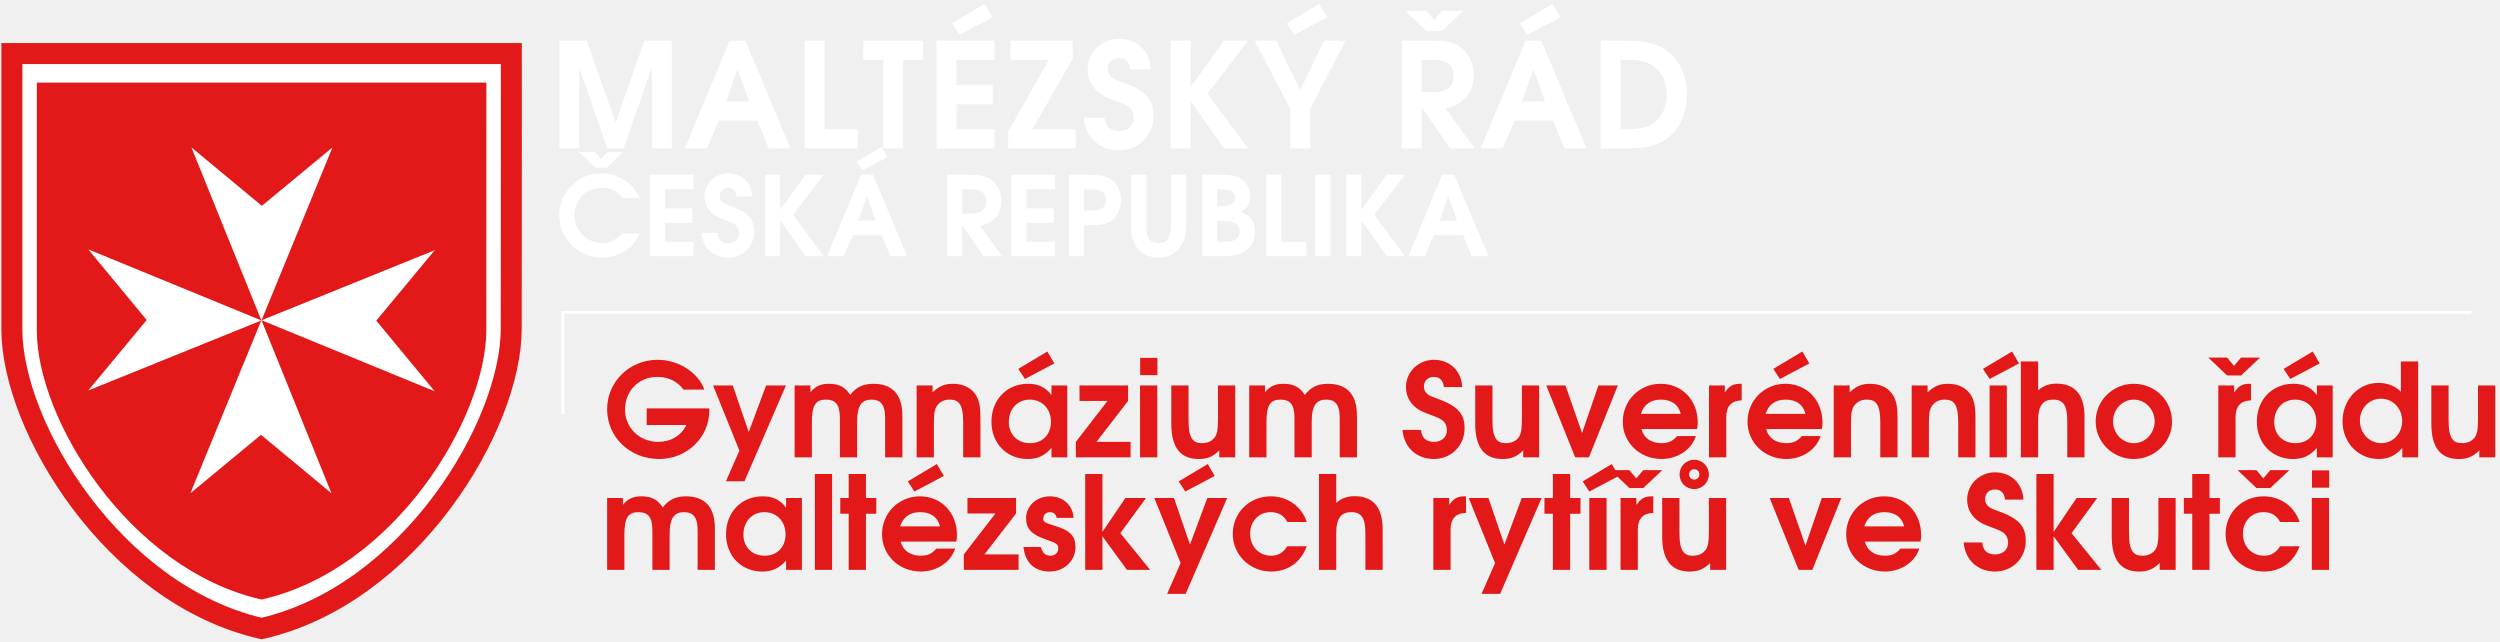
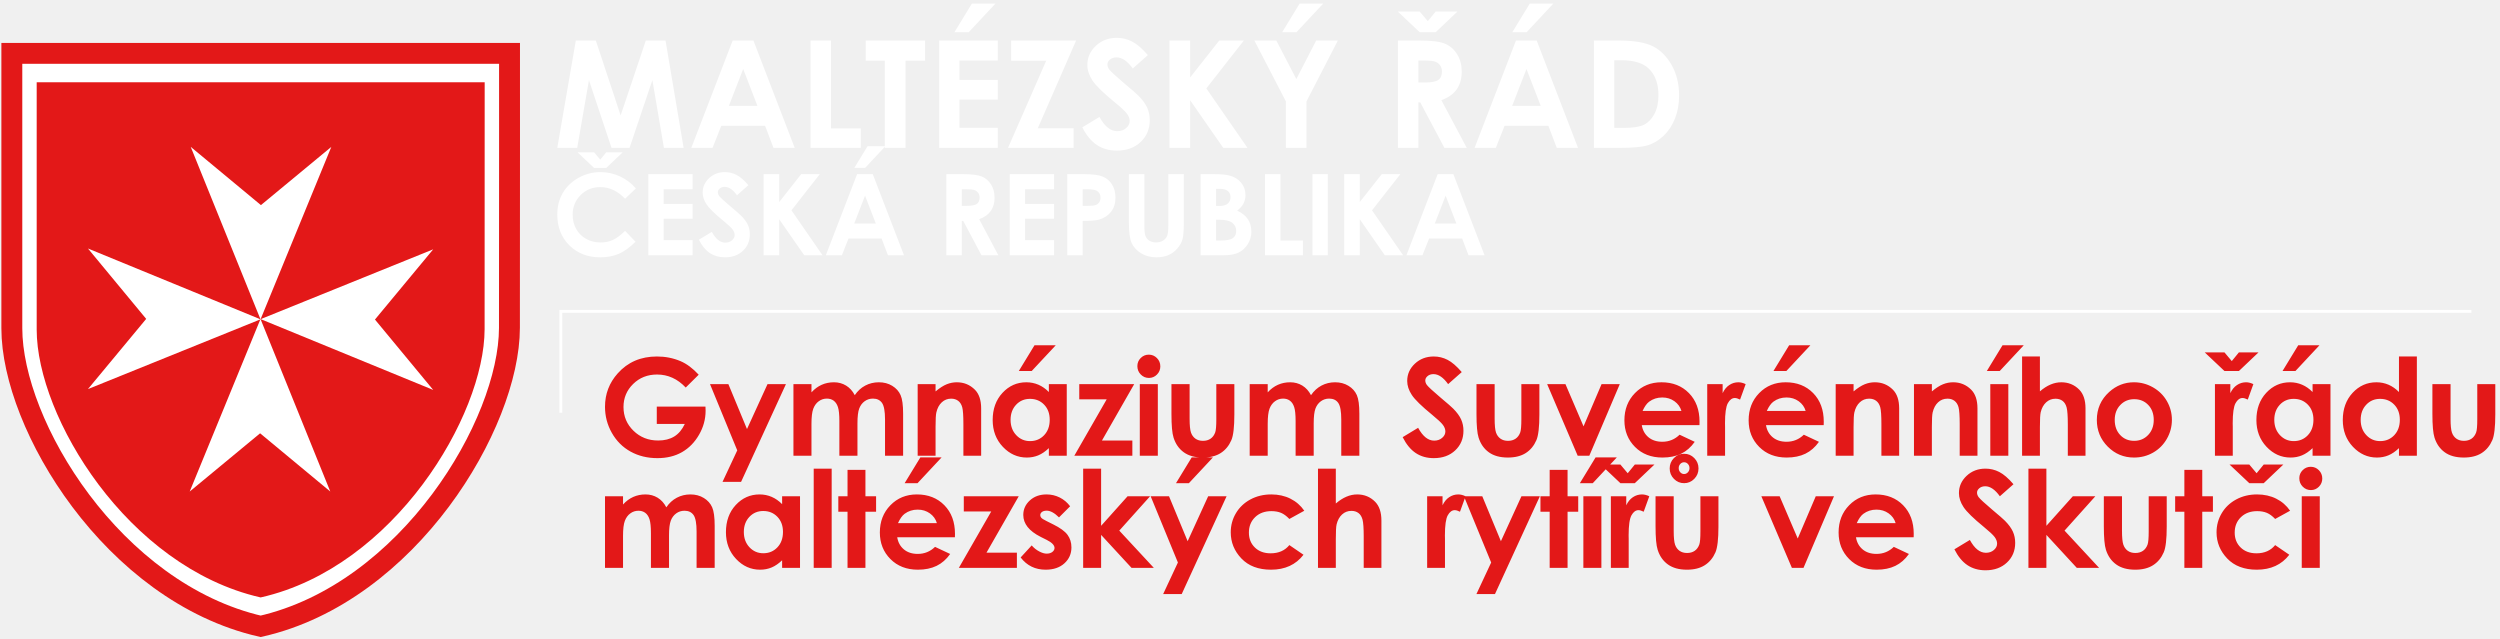
- <svg xmlns="http://www.w3.org/2000/svg" viewBox="-0.5 -8.91 528.32 135.51" width="528.32" height="135.51" role="img">
+ <svg xmlns="http://www.w3.org/2000/svg" viewBox="-0.5 -8.91 530.18 135.51" width="530.18" height="135.51" role="img">
  <g transform="translate(-113.9 -228.2)">
    <path fill-rule="nonzero" fill="#ffffff" d="M 168.676 352.117 C 200.066 344.965 221.41 309.176 221.438 288.828 C 221.473 264.148 221.457 230.609 221.457 230.609 L 115.91 230.609 C 115.91 230.609 115.902 263.938 115.91 288.914 C 115.914 309.434 137.352 344.914 168.676 352.117 " />
    <path fill="none" stroke-width="4.439" stroke-linejoin="miter" stroke="#e31818" d="M 0.001 -0.001 C 31.43 7.16 52.799 42.992 52.827 63.365 C 52.862 88.074 52.846 121.654 52.846 121.654 L -52.829 121.654 C -52.829 121.654 -52.837 88.285 -52.829 63.279 C -52.825 42.734 -31.361 7.21 0.001 -0.001 Z M 0.001 -0.001 " transform="matrix(0.998785, 0, 0, -0.998785, 168.6748, 352.1157)" />
    <path fill-rule="nonzero" fill="#e31818" d="M 168.676 345.535 C 196.668 339.16 215.699 307.246 215.727 289.102 C 215.754 267.094 215.742 237.188 215.742 237.188 L 121.625 237.188 C 121.625 237.188 121.621 266.91 121.625 289.184 C 121.633 307.477 140.746 339.113 168.676 345.535 " />
    <path fill="none" stroke-width="0.89" stroke-linejoin="miter" stroke="#e31818" d="M -0.001 0.002 C 28.025 6.384 47.08 38.337 47.107 56.504 C 47.134 78.538 47.123 108.481 47.123 108.481 L -47.109 108.481 C -47.109 108.481 -47.113 78.722 -47.109 56.422 C -47.101 38.106 -27.965 6.431 -0.001 0.002 Z M -0.001 0.002 " transform="matrix(0.998785, 0, 0, -0.998785, 168.6768, 345.5367)" />
    <path fill-rule="nonzero" fill="#ffffff" d="M 168.645 286.941 L 153.629 323.531 L 168.559 311.18 L 183.445 323.531 L 168.645 286.941 " />
    <path fill-rule="nonzero" fill="#ffffff" d="M 168.648 287.027 L 183.664 250.438 L 168.734 262.789 L 153.848 250.438 L 168.648 287.027 " />
    <path fill-rule="nonzero" fill="#ffffff" d="M 168.68 286.969 L 205.27 301.984 L 192.918 287.055 L 205.27 272.164 L 168.68 286.969 " />
    <path fill-rule="nonzero" fill="#ffffff" d="M 168.645 287.008 L 132.051 271.988 L 144.402 286.918 L 132.051 301.805 L 168.645 287.008 " />
  </g>
-   <path fill="#ffffff" d="M117.684 22.455H121.905V5.385L127.852 22.455H131.302L137.249 5.385V22.455H141.47V-0.315H135.678L129.608 16.94L123.476 -0.315H117.684ZM144.209 22.455H148.862L151.389 16.57H159.492L161.926 22.455H166.579L157.027 -0.315H153.7ZM152.929 12.534 155.363 5.632 157.798 12.534ZM169.565 22.455H180.749V18.419H173.786V-0.315H169.565ZM181.917 3.721H186.138V22.455H190.359V3.721H194.581V-0.315H181.917ZM197.412 22.455H209.645V18.419H201.633V13.119H209.306V9.083H201.633V3.721H209.645V-0.315H197.412ZM200.678 -3.951 202.25 -1.547 209.244 -5.245 207.58 -8.079ZM212.569 22.455H226.804V18.419H217.653L226.218 3.475V-0.315H213.031V3.721H221.196L212.569 18.881ZM228.526 15.954C228.896 20.267 232.008 22.856 236.013 22.856C240.111 22.856 243.285 19.682 243.285 15.553C243.285 12.472 242.022 10.469 237.4 8.744C235.243 7.943 235.181 7.912 234.873 7.727C234.041 7.203 233.61 6.495 233.61 5.663C233.61 4.307 234.565 3.352 235.952 3.352C237.369 3.352 238.232 4.214 238.355 5.755H242.73C242.515 1.75 239.649 -0.715 235.982 -0.715C232.316 -0.715 229.358 2.15 229.358 5.755C229.358 8.621 231.053 10.808 234.103 11.948C237.123 13.088 237.369 13.181 238.047 13.705C238.725 14.228 239.094 15.091 239.094 16.015C239.094 17.648 237.831 18.788 236.013 18.788C234.134 18.788 233.117 17.864 232.932 15.954ZM246.887 22.455H251.108V12.441L258.164 22.455H263.248L254.682 10.87L263.248 -0.315H258.164L251.108 9.514V-0.315H246.887ZM264.662 -0.315 272.149 14.043V22.455H276.371V14.043L283.858 -0.315H279.298L274.275 10.161L269.222 -0.315ZM271.41 -3.951 272.981 -1.547 279.976 -5.245 278.312 -8.079ZM295.745 22.455H299.966V13.735L305.944 22.455H311.151L304.989 14.043C309.087 13.027 310.935 10.531 310.935 6.988C310.935 4.677 310.103 2.705 308.532 1.38C307.053 0.117 305.42 -0.315 302.308 -0.315H295.745ZM296.454 -6.631 300.921 -2.379H304.218L308.748 -6.631H304.218L302.554 -4.659L300.921 -6.631ZM299.966 10.562V3.721H301.846C305.851 3.721 306.683 5.077 306.683 7.111C306.683 9.514 305.297 10.562 302.031 10.562ZM312.411 22.455H317.064L319.59 16.57H327.694L330.128 22.455H334.781L325.229 -0.315H321.901ZM320.7 -3.951 322.271 -1.547 329.265 -5.245 327.601 -8.079ZM321.131 12.534 323.565 5.632 325.999 12.534ZM337.766 22.455H343.066C346.517 22.455 348.581 22.116 350.43 21.192C353.942 19.466 356.007 15.707 356.007 11.116C356.007 6.803 354.22 3.228 351.046 1.318C349.259 0.24 346.548 -0.315 342.973 -0.315H337.766ZM341.987 18.419V3.721H342.819C345.5 3.721 346.948 3.968 348.273 4.646C350.43 5.755 351.755 8.189 351.755 11.116C351.755 13.859 350.491 16.293 348.458 17.402C347.195 18.111 345.438 18.419 342.912 18.419Z M117.684 36.565C117.684 41.524 121.711 45.529 126.74 45.529C130.256 45.529 133.329 43.573 134.68 40.43H130.931C129.534 41.897 128.324 42.456 126.671 42.456C123.504 42.456 120.897 39.801 120.897 36.588C120.897 33.352 123.318 30.791 126.601 30.791C128.603 30.791 129.953 31.443 131.117 32.956H134.68C133.166 29.627 130.07 27.718 126.531 27.718C121.665 27.718 117.684 31.699 117.684 36.565ZM121.898 23.248 125.274 26.461H127.765L131.187 23.248H127.765L126.508 24.738L125.274 23.248ZM136.812 45.226H146.055V42.176H140.002V38.172H145.799V35.122H140.002V31.071H146.055V28.021H136.812ZM147.746 40.314C148.025 43.573 150.376 45.529 153.403 45.529C156.5 45.529 158.898 43.131 158.898 40.011C158.898 37.683 157.943 36.169 154.451 34.866C152.821 34.26 152.774 34.237 152.542 34.097C151.913 33.701 151.587 33.166 151.587 32.537C151.587 31.513 152.309 30.791 153.357 30.791C154.428 30.791 155.079 31.443 155.173 32.607H158.479C158.316 29.581 156.15 27.718 153.38 27.718C150.609 27.718 148.374 29.883 148.374 32.607C148.374 34.772 149.655 36.425 151.96 37.287C154.241 38.148 154.428 38.218 154.94 38.614C155.452 39.01 155.731 39.662 155.731 40.36C155.731 41.594 154.777 42.456 153.403 42.456C151.983 42.456 151.215 41.757 151.075 40.314ZM161.193 45.226H164.383V37.659L169.715 45.226H173.556L167.084 36.472L173.556 28.021H169.715L164.383 35.448V28.021H161.193ZM174.292 45.226H177.807L179.717 40.779H185.84L187.679 45.226H191.195L183.977 28.021H181.463ZM180.555 25.273 181.742 27.089 187.027 24.295 185.77 22.154ZM180.881 37.729 182.72 32.514 184.559 37.729ZM199.628 45.226H202.817V38.637L207.334 45.226H211.269L206.612 38.87C209.709 38.102 211.106 36.216 211.106 33.538C211.106 31.792 210.477 30.302 209.29 29.301C208.172 28.347 206.938 28.021 204.587 28.021H199.628ZM202.817 36.239V31.071H204.237C207.264 31.071 207.893 32.095 207.893 33.632C207.893 35.448 206.845 36.239 204.377 36.239ZM213.215 45.226H222.458V42.176H216.405V38.172H222.202V35.122H216.405V31.071H222.458V28.021H213.215ZM225.406 45.226H228.595V38.684H229.62C232.064 38.684 233.182 38.498 234.136 37.916C235.533 37.054 236.395 35.308 236.395 33.329C236.395 31.35 235.557 29.72 234.067 28.812C233.089 28.23 231.948 28.021 229.666 28.021H225.406ZM228.595 35.634V31.071H229.666C232.111 31.071 233.182 31.56 233.182 33.376C233.182 34.866 232.39 35.634 229.526 35.634ZM238.527 38.917C238.527 43.294 240.949 45.529 244.325 45.529C247.724 45.529 250.145 43.317 250.145 38.917V28.021H246.956V38.917C246.956 41.617 245.931 42.456 244.348 42.456C242.718 42.456 241.717 41.594 241.717 38.917V28.021H238.527ZM253.512 45.226H258.098C262.522 45.226 264.687 43.247 264.687 40.104C264.687 38.055 263.942 36.751 261.754 35.843C263.127 35.122 263.663 34.214 263.663 32.607C263.663 31.001 262.941 29.65 261.707 28.859C260.683 28.207 259.612 28.021 257.051 28.021H253.512ZM256.701 42.176V37.776H258.215C260.427 37.776 261.474 38.498 261.474 40.034C261.474 41.524 260.52 42.176 258.285 42.176ZM256.701 34.656V31.14H258.005C259.658 31.14 260.473 31.699 260.473 32.887C260.473 34.121 259.658 34.656 257.726 34.656ZM267.099 45.226H275.551V42.176H270.289V28.021H267.099ZM277.427 45.226H280.617V28.021H277.427ZM284.03 45.226H287.22V37.659L292.551 45.226H296.393L289.92 36.472L296.393 28.021H292.551L287.22 35.448V28.021H284.03ZM297.129 45.226H300.644L302.553 40.779H308.677L310.516 45.226H314.031L306.814 28.021H304.3ZM303.717 37.729 305.557 32.514 307.396 37.729Z" />
-   <path fill="none" stroke="#ffffff" stroke-width="0.61" d="M118.44 78.62V57.12H521.76" />
-   <path fill="#e31818" d="M127.804 77.566C127.804 83.485 132.599 88.088 138.819 88.088C144.793 88.088 149.396 83.403 149.396 77.895V77.402H136.161V80.909H144.546C143.45 83.156 141.258 84.471 138.6 84.471C134.627 84.471 131.585 81.485 131.585 77.621C131.585 73.812 134.38 70.743 138.381 70.743C140.737 70.743 142.683 71.675 143.943 73.429H148.355C147.04 69.784 142.875 67.126 138.463 67.126C132.545 67.126 127.804 71.757 127.804 77.566ZM150.191 72.552 155.753 86.307 152.904 92.801H156.822L165.59 72.552H161.398L157.726 82.389L154.356 72.552ZM167.426 87.732H171.071V80.252C171.071 76.662 171.92 75.539 174.03 75.539C175.948 75.539 176.989 76.415 176.989 79.402V87.732H180.634V80.252C180.634 76.635 181.675 75.539 183.703 75.539C185.401 75.539 186.552 76.361 186.552 79.402V87.732H190.197V78.964C190.197 74.415 188.059 72.196 184.059 72.196C181.921 72.196 180.414 72.908 179.181 74.552C178.14 72.908 176.797 72.196 174.715 72.196C172.934 72.196 171.838 72.689 170.769 73.977V72.552H167.426ZM193.211 87.732H196.855V80.58C196.855 78.553 196.992 77.676 197.458 76.936C198.033 76.032 198.992 75.539 200.143 75.539C201.952 75.539 203.048 76.251 203.048 80.306V87.732H206.692V79.594C206.692 76.881 206.418 75.566 205.596 74.388C204.61 72.963 202.966 72.196 200.856 72.196C199.129 72.196 197.924 72.716 196.581 74.004V72.552H193.211ZM209.021 80.197C209.021 84.773 212.227 88.088 216.666 88.088C218.803 88.088 220.256 87.403 221.708 85.759V87.732H225.051V72.552H221.708V74.58C220.448 72.908 218.941 72.196 216.748 72.196C212.255 72.196 209.021 75.566 209.021 80.197ZM212.693 80.279C212.693 77.512 214.529 75.539 217.132 75.539C219.735 75.539 221.598 77.484 221.598 80.252C221.598 82.773 219.954 84.745 217.187 84.745C214.529 84.745 212.693 82.937 212.693 80.279ZM214.693 69.045 216.091 71.182 222.311 67.894 220.831 65.373ZM226.859 87.732H238.423V84.471H231.216L237.902 75.813V72.552H227.627V75.813H233.545L226.859 84.471ZM240.423 87.732H244.067V72.552H240.423ZM240.45 70.36H244.095V66.715H240.45ZM247.027 80.69C247.027 86.033 249.274 88.088 252.808 88.088C254.644 88.088 255.795 87.623 257.165 86.28V87.732H260.536V72.552H256.891V79.704C256.891 81.731 256.727 82.663 256.316 83.348C255.768 84.225 254.781 84.745 253.548 84.745C251.795 84.745 250.671 84.006 250.671 79.978V72.552H247.027ZM263.495 87.732H267.139V80.252C267.139 76.662 267.989 75.539 270.099 75.539C272.017 75.539 273.058 76.415 273.058 79.402V87.732H276.702V80.252C276.702 76.635 277.743 75.539 279.771 75.539C281.47 75.539 282.621 76.361 282.621 79.402V87.732H286.265V78.964C286.265 74.415 284.128 72.196 280.127 72.196C277.99 72.196 276.483 72.908 275.25 74.552C274.209 72.908 272.866 72.196 270.784 72.196C269.003 72.196 267.906 72.689 266.838 73.977V72.552H263.495ZM295.883 81.951C296.212 85.787 298.979 88.088 302.542 88.088C306.186 88.088 309.008 85.266 309.008 81.594C309.008 78.854 307.885 77.073 303.775 75.539C301.857 74.826 301.802 74.799 301.528 74.634C300.788 74.169 300.404 73.538 300.404 72.799C300.404 71.593 301.254 70.743 302.487 70.743C303.747 70.743 304.514 71.511 304.624 72.881H308.515C308.323 69.319 305.775 67.126 302.514 67.126C299.253 67.126 296.623 69.675 296.623 72.881C296.623 75.429 298.13 77.375 300.843 78.388C303.528 79.402 303.747 79.484 304.35 79.95C304.953 80.416 305.282 81.183 305.282 82.005C305.282 83.458 304.158 84.471 302.542 84.471C300.87 84.471 299.966 83.649 299.801 81.951ZM311.255 80.69C311.255 86.033 313.502 88.088 317.037 88.088C318.873 88.088 320.024 87.623 321.394 86.28V87.732H324.764V72.552H321.12V79.704C321.12 81.731 320.955 82.663 320.544 83.348C319.996 84.225 319.01 84.745 317.777 84.745C316.023 84.745 314.9 84.006 314.9 79.978V72.552H311.255ZM326.271 72.552 332.381 87.732H335.286L341.396 72.552H337.286L333.834 82.608L330.326 72.552ZM342.438 80.197C342.438 84.636 346.027 88.088 350.658 88.088C353.727 88.088 356.878 86.362 357.892 83.238H353.919C352.987 84.334 352.083 84.745 350.576 84.745C348.411 84.745 346.822 83.595 346.384 81.759H358.139C358.248 81.238 358.276 80.909 358.276 80.361C358.276 75.648 354.96 72.196 350.439 72.196C345.972 72.196 342.438 75.73 342.438 80.197ZM346.274 78.553C346.849 76.607 348.329 75.539 350.494 75.539C352.741 75.539 354.22 76.607 354.686 78.553ZM360.66 87.732H364.304V79.293C364.304 76.936 365.373 75.758 367.565 75.703V72.196H367.291C365.729 72.196 364.962 72.634 364.002 74.032V72.552H360.66ZM368.798 80.197C368.798 84.636 372.387 88.088 377.018 88.088C380.087 88.088 383.238 86.362 384.252 83.238H380.279C379.347 84.334 378.443 84.745 376.936 84.745C374.771 84.745 373.182 83.595 372.743 81.759H384.499C384.608 81.238 384.636 80.909 384.636 80.361C384.636 75.648 381.32 72.196 376.799 72.196C372.332 72.196 368.798 75.73 368.798 80.197ZM372.634 78.553C373.209 76.607 374.689 75.539 376.854 75.539C379.101 75.539 380.58 76.607 381.046 78.553ZM374.251 69.045 375.648 71.182 381.868 67.894 380.388 65.373ZM387.019 87.732H390.664V80.58C390.664 78.553 390.801 77.676 391.267 76.936C391.842 76.032 392.801 75.539 393.952 75.539C395.76 75.539 396.857 76.251 396.857 80.306V87.732H400.501V79.594C400.501 76.881 400.227 75.566 399.405 74.388C398.418 72.963 396.774 72.196 394.664 72.196C392.938 72.196 391.733 72.716 390.39 74.004V72.552H387.019ZM403.488 87.732H407.132V80.58C407.132 78.553 407.269 77.676 407.735 76.936C408.31 76.032 409.269 75.539 410.42 75.539C412.229 75.539 413.325 76.251 413.325 80.306V87.732H416.969V79.594C416.969 76.881 416.695 75.566 415.873 74.388C414.887 72.963 413.242 72.196 411.133 72.196C409.406 72.196 408.201 72.716 406.858 74.004V72.552H403.488ZM418.558 69.045 419.956 71.182 426.176 67.894 424.696 65.373ZM419.956 87.732H423.6V72.552H419.956ZM426.559 87.732H430.204V80.032C430.204 76.689 431.327 75.539 433.41 75.539C435.547 75.539 436.369 76.799 436.369 79.978V87.732H440.013V79.156C440.013 74.169 437.712 72.168 434.067 72.168C432.505 72.168 431.3 72.607 430.204 73.593V67.483H426.559ZM442.37 80.142C442.37 84.526 445.987 88.088 450.426 88.088C454.837 88.088 458.509 84.526 458.509 80.252C458.509 75.73 454.974 72.196 450.398 72.196C445.987 72.196 442.37 75.785 442.37 80.142ZM446.042 80.087C446.042 77.594 448.042 75.539 450.426 75.539C452.865 75.539 454.837 77.621 454.837 80.142C454.837 82.69 452.865 84.745 450.453 84.745C447.987 84.745 446.042 82.69 446.042 80.087ZM466.182 66.661 470.155 70.442H473.087L477.115 66.661H473.087L471.607 68.414L470.155 66.661ZM468.291 87.732H471.936V79.293C471.936 76.936 473.004 75.758 475.197 75.703V72.196H474.923C473.361 72.196 472.593 72.634 471.634 74.032V72.552H468.291ZM476.43 80.197C476.43 84.773 479.636 88.088 484.075 88.088C486.212 88.088 487.664 87.403 489.116 85.759V87.732H492.459V72.552H489.116V74.58C487.856 72.908 486.349 72.196 484.157 72.196C479.663 72.196 476.43 75.566 476.43 80.197ZM480.101 80.279C480.101 77.512 481.937 75.539 484.54 75.539C487.143 75.539 489.007 77.484 489.007 80.252C489.007 82.773 487.363 84.745 484.595 84.745C481.937 84.745 480.101 82.937 480.101 80.279ZM482.102 69.045 483.499 71.182 489.719 67.894 488.24 65.373ZM494.542 80.115C494.542 84.608 497.857 88.088 502.159 88.088C504.214 88.088 505.722 87.403 507.174 85.759V87.732H510.517V67.483H506.872V73.895C505.804 72.716 504.05 72.004 502.132 72.004C497.885 72.004 494.542 75.566 494.542 80.115ZM498.214 79.95C498.214 77.375 500.159 75.347 502.653 75.347C505.201 75.347 507.146 77.402 507.146 80.06C507.146 82.69 505.201 84.745 502.735 84.745C500.186 84.745 498.214 82.636 498.214 79.95ZM513.312 80.69C513.312 86.033 515.559 88.088 519.093 88.088C520.929 88.088 522.08 87.623 523.45 86.28V87.732H526.82V72.552H523.176V79.704C523.176 81.731 523.012 82.663 522.601 83.348C522.053 84.225 521.066 84.745 519.833 84.745C518.079 84.745 516.956 84.006 516.956 79.978V72.552H513.312Z M127.804 111.515H131.448V104.035C131.448 100.445 132.298 99.322 134.408 99.322C136.326 99.322 137.367 100.199 137.367 103.185V111.515H141.011V104.035C141.011 100.418 142.053 99.322 144.08 99.322C145.779 99.322 146.93 100.144 146.93 103.185V111.515H150.574V102.747C150.574 98.198 148.437 95.979 144.437 95.979C142.299 95.979 140.792 96.691 139.559 98.335C138.518 96.691 137.175 95.979 135.093 95.979C133.312 95.979 132.216 96.472 131.147 97.76V96.335H127.804ZM152.931 103.98C152.931 108.556 156.137 111.872 160.576 111.872C162.713 111.872 164.165 111.186 165.618 109.542V111.515H168.961V96.335H165.618V98.363C164.357 96.691 162.85 95.979 160.658 95.979C156.164 95.979 152.931 99.349 152.931 103.98ZM156.603 104.062C156.603 101.295 158.439 99.322 161.042 99.322C163.645 99.322 165.508 101.267 165.508 104.035C165.508 106.556 163.864 108.529 161.097 108.529C158.439 108.529 156.603 106.72 156.603 104.062ZM171.701 111.515H175.345V91.266H171.701ZM177.071 99.651H178.853V111.515H182.497V99.651H184.689V96.335H182.497V91.266H178.853V96.335H177.071ZM185.895 103.98C185.895 108.419 189.484 111.872 194.115 111.872C197.184 111.872 200.335 110.145 201.349 107.022H197.376C196.444 108.118 195.54 108.529 194.033 108.529C191.868 108.529 190.279 107.378 189.84 105.542H201.596C201.705 105.021 201.733 104.692 201.733 104.144C201.733 99.431 198.417 95.979 193.896 95.979C189.429 95.979 185.895 99.514 185.895 103.98ZM189.731 102.336C190.306 100.39 191.786 99.322 193.951 99.322C196.198 99.322 197.677 100.39 198.143 102.336ZM191.347 92.828 192.745 94.965 198.965 91.677 197.485 89.156ZM203.185 111.515H214.748V108.255H207.542L214.227 99.596V96.335H203.952V99.596H209.871L203.185 108.255ZM215.789 106.693C216.173 110.227 218.338 111.872 221.352 111.872C224.393 111.872 226.777 109.597 226.777 106.693C226.777 104.446 225.736 103.24 222.557 102.254C220.064 101.459 219.982 101.404 219.982 100.61C219.982 99.87 220.585 99.322 221.379 99.322C222.146 99.322 222.64 99.733 222.804 100.527H226.366C226.229 97.678 223.955 95.979 221.379 95.979C218.557 95.979 216.337 98.007 216.337 100.61C216.337 102.829 217.543 104.09 220.557 105.103C222.996 105.925 223.133 106.172 223.133 107.049C223.133 107.898 222.42 108.529 221.489 108.529C220.42 108.529 219.817 107.981 219.461 106.693ZM228.832 111.515H232.477V104.418L237.656 111.515H242.56L236.258 103.761L241.684 96.335H237.327L232.477 103.487V91.266H228.832ZM243.437 96.335 249 110.09 246.15 116.585H250.068L258.837 96.335H254.644L250.973 106.172L247.602 96.335ZM248.589 92.828 249.986 94.965 256.206 91.677 254.726 89.156ZM260.015 103.925C260.015 108.337 263.632 111.872 268.126 111.872C271.66 111.872 274.401 109.926 275.661 106.528H271.551C270.647 107.926 269.605 108.529 268.098 108.529C265.577 108.529 263.687 106.556 263.687 103.898C263.687 101.24 265.495 99.322 268.016 99.322C269.66 99.322 270.811 100.007 271.551 101.404H275.661C274.483 97.924 271.469 95.979 268.016 95.979C263.522 95.979 260.015 99.459 260.015 103.925ZM278.237 111.515H281.881V103.816C281.881 100.473 283.005 99.322 285.087 99.322C287.224 99.322 288.046 100.582 288.046 103.761V111.515H291.691V102.939C291.691 97.952 289.389 95.951 285.745 95.951C284.183 95.951 282.977 96.39 281.881 97.376V91.266H278.237ZM302.405 111.515H306.049V103.076C306.049 100.719 307.118 99.541 309.31 99.486V95.979H309.036C307.474 95.979 306.707 96.417 305.748 97.815V96.335H302.405ZM309.885 96.335 315.448 110.09 312.598 116.585H316.516L325.285 96.335H321.092L317.42 106.172L314.05 96.335ZM325.887 99.651H327.668V111.515H331.313V99.651H333.505V96.335H331.313V91.266H327.668V96.335H325.887ZM333.971 92.828 335.368 94.965 341.588 91.677 340.109 89.156ZM335.368 111.515H339.013V96.335H335.368ZM339.862 90.444 343.835 94.225H346.767L350.795 90.444H346.767L345.287 92.197L343.835 90.444ZM341.972 111.515H345.616V103.076C345.616 100.719 346.685 99.541 348.877 99.486V95.979H348.603C347.041 95.979 346.274 96.417 345.315 97.815V96.335H341.972ZM350.768 104.473C350.768 109.816 353.015 111.872 356.549 111.872C358.385 111.872 359.536 111.406 360.906 110.063V111.515H364.276V96.335H360.632V103.487C360.632 105.514 360.468 106.446 360.057 107.131C359.509 108.008 358.522 108.529 357.289 108.529C355.536 108.529 354.412 107.789 354.412 103.761V96.335H350.768ZM354.439 91.348C354.439 93.074 355.81 94.444 357.536 94.444C359.235 94.444 360.632 93.074 360.632 91.348C360.632 89.649 359.262 88.252 357.563 88.252C355.81 88.252 354.439 89.622 354.439 91.348ZM356.44 91.348C356.44 90.745 356.933 90.252 357.536 90.252C358.139 90.252 358.632 90.745 358.632 91.348C358.632 91.951 358.139 92.444 357.536 92.444C356.933 92.444 356.44 91.951 356.44 91.348ZM373.483 96.335 379.594 111.515H382.498L388.609 96.335H384.499L381.046 106.391L377.539 96.335ZM389.65 103.98C389.65 108.419 393.24 111.872 397.87 111.872C400.939 111.872 404.09 110.145 405.104 107.022H401.131C400.199 108.118 399.295 108.529 397.788 108.529C395.623 108.529 394.034 107.378 393.596 105.542H405.351C405.461 105.021 405.488 104.692 405.488 104.144C405.488 99.431 402.172 95.979 397.651 95.979C393.185 95.979 389.65 99.514 389.65 103.98ZM393.486 102.336C394.062 100.39 395.541 99.322 397.706 99.322C399.953 99.322 401.433 100.39 401.898 102.336ZM414.476 105.734C414.804 109.57 417.572 111.872 421.134 111.872C424.778 111.872 427.601 109.049 427.601 105.377C427.601 102.637 426.477 100.856 422.367 99.322C420.449 98.609 420.394 98.582 420.12 98.418C419.38 97.952 418.997 97.321 418.997 96.582C418.997 95.376 419.846 94.527 421.079 94.527C422.34 94.527 423.107 95.294 423.216 96.664H427.107C426.916 93.102 424.367 90.91 421.107 90.91C417.846 90.91 415.215 93.458 415.215 96.664C415.215 99.212 416.722 101.158 419.435 102.171C422.12 103.185 422.34 103.268 422.942 103.733C423.545 104.199 423.874 104.966 423.874 105.788C423.874 107.241 422.751 108.255 421.134 108.255C419.463 108.255 418.558 107.433 418.394 105.734ZM429.848 111.515H433.492V104.418L438.671 111.515H443.576L437.273 103.761L442.699 96.335H438.342L433.492 103.487V91.266H429.848ZM445.768 104.473C445.768 109.816 448.015 111.872 451.549 111.872C453.385 111.872 454.536 111.406 455.906 110.063V111.515H459.276V96.335H455.632V103.487C455.632 105.514 455.468 106.446 455.057 107.131C454.509 108.008 453.522 108.529 452.289 108.529C450.535 108.529 449.412 107.789 449.412 103.761V96.335H445.768ZM461.003 99.651H462.784V111.515H466.428V99.651H468.62V96.335H466.428V91.266H462.784V96.335H461.003ZM469.826 103.925C469.826 108.337 473.443 111.872 477.937 111.872C481.471 111.872 484.212 109.926 485.472 106.528H481.362C480.458 107.926 479.416 108.529 477.909 108.529C475.388 108.529 473.498 106.556 473.498 103.898C473.498 101.24 475.306 99.322 477.827 99.322C479.471 99.322 480.622 100.007 481.362 101.404H485.472C484.294 97.924 481.28 95.979 477.827 95.979C473.333 95.979 469.826 99.459 469.826 103.925ZM472.374 90.444 476.347 94.225H479.279L483.307 90.444H479.279L477.8 92.197L476.347 90.444ZM488.048 111.515H491.692V96.335H488.048ZM488.075 94.143H491.719V90.499H488.075Z" />
+   <path fill="#ffffff" d="M121.615 -0.316H125.857L131.12 15.567L136.46 -0.316H140.64L144.479 22.455H140.299L137.854 8.074L133.009 22.455H129.185L124.402 8.074L121.91 22.455H117.684ZM154.881 -0.316H159.278L168.039 22.455H163.534L161.754 17.765H152.466L150.609 22.455H146.104ZM157.11 5.722 154.076 13.539H160.129ZM171.398 -0.316H175.732V18.322H182.048V22.455H171.398ZM183.101 -0.316H195.686V3.957H191.537V22.455H187.141V3.957H183.101ZM198.673 -0.316H211.104V3.926H202.977V8.043H211.104V12.208H202.977V18.198H211.104V22.455H198.673ZM205.608 -8.148H210.608L204.943 -2.08H201.909ZM213.936 -0.316H227.713L219.586 18.291H227.187V22.455H213.271L221.367 3.972H213.936ZM242.93 2.78 239.726 5.613Q238.038 3.26 236.289 3.26Q235.438 3.26 234.896 3.717Q234.354 4.174 234.354 4.746Q234.354 5.319 234.741 5.83Q235.267 6.511 237.914 8.756Q240.391 10.83 240.917 11.372Q242.233 12.703 242.783 13.918Q243.332 15.133 243.332 16.573Q243.332 19.375 241.397 21.201Q239.462 23.028 236.351 23.028Q233.921 23.028 232.117 21.836Q230.314 20.644 229.029 18.09L232.667 15.892Q234.308 18.91 236.444 18.91Q237.558 18.91 238.317 18.26Q239.075 17.61 239.075 16.759Q239.075 15.985 238.503 15.211Q237.93 14.437 235.979 12.842Q232.264 9.808 231.181 8.16Q230.097 6.511 230.097 4.87Q230.097 2.502 231.901 0.807Q233.704 -0.888 236.351 -0.888Q238.054 -0.888 239.594 -0.099Q241.134 0.691 242.93 2.78ZM247.512 -0.316H251.893V7.517L258.069 -0.316H263.286L255.329 9.839L264.06 22.455H258.92L251.893 12.347V22.455H247.512ZM265.515 -0.316H270.174L274.415 7.858L278.626 -0.316H283.223L276.567 12.594V22.455H272.202V12.594ZM275.112 -8.148H280.112L274.446 -2.08H271.412ZM295.963 -0.316H300.561Q304.338 -0.316 305.94 0.358Q307.542 1.031 308.517 2.595Q309.492 4.158 309.492 6.294Q309.492 8.539 308.417 10.048Q307.341 11.557 305.174 12.331L310.561 22.455H305.824L300.7 12.811H300.298V22.455H295.963ZM300.298 8.585H301.66Q303.734 8.585 304.516 8.043Q305.297 7.502 305.297 6.248Q305.297 5.505 304.91 4.955Q304.523 4.406 303.873 4.166Q303.223 3.926 301.489 3.926H300.298ZM295.932 -6.461H300.576L302.294 -4.418L303.966 -6.461H308.579L303.966 -2.08H300.576ZM320.994 -0.316H325.39L334.152 22.455H329.647L327.867 17.765H318.579L316.721 22.455H312.217ZM323.223 5.722 320.189 13.539H326.242ZM323.92 -8.148H328.919L323.254 -2.08H320.22ZM337.526 -0.316H342.665Q347.634 -0.316 350.049 0.915Q352.464 2.146 354.028 4.917Q355.591 7.687 355.591 11.387Q355.591 14.019 354.716 16.224Q353.842 18.43 352.302 19.885Q350.761 21.341 348.966 21.898Q347.17 22.455 342.743 22.455H337.526ZM341.845 3.864V18.214H343.857Q346.829 18.214 348.168 17.533Q349.507 16.851 350.359 15.242Q351.21 13.632 351.21 11.279Q351.21 7.656 349.182 5.66Q347.356 3.864 343.316 3.864Z M134.352 31.05 132.059 33.237Q129.72 30.769 126.795 30.769Q124.327 30.769 122.637 32.453Q120.947 34.138 120.947 36.606Q120.947 38.325 121.696 39.658Q122.444 40.992 123.813 41.752Q125.181 42.512 126.854 42.512Q128.281 42.512 129.462 41.98Q130.644 41.448 132.059 40.044L134.281 42.36Q132.375 44.22 130.679 44.94Q128.983 45.659 126.807 45.659Q122.795 45.659 120.239 43.115Q117.684 40.571 117.684 36.594Q117.684 34.021 118.847 32.02Q120.011 30.02 122.181 28.804Q124.351 27.587 126.854 27.587Q128.983 27.587 130.954 28.488Q132.925 29.389 134.352 31.05ZM121.988 23.4H125.497L126.795 24.944L128.059 23.4H131.544L128.059 26.71H125.497ZM136.99 28.02H146.382V31.225H140.241V34.336H146.382V37.483H140.241V42.01H146.382V45.226H136.99ZM158.214 30.359 155.792 32.5Q154.518 30.722 153.196 30.722Q152.552 30.722 152.143 31.067Q151.734 31.412 151.734 31.845Q151.734 32.278 152.026 32.664Q152.424 33.178 154.424 34.874Q156.295 36.442 156.693 36.851Q157.687 37.857 158.103 38.775Q158.518 39.694 158.518 40.781Q158.518 42.898 157.056 44.279Q155.594 45.659 153.243 45.659Q151.406 45.659 150.043 44.758Q148.681 43.858 147.71 41.928L150.459 40.267Q151.699 42.548 153.313 42.548Q154.155 42.548 154.728 42.056Q155.301 41.565 155.301 40.922Q155.301 40.337 154.868 39.752Q154.436 39.167 152.962 37.962Q150.155 35.67 149.336 34.424Q148.517 33.178 148.517 31.939Q148.517 30.149 149.88 28.868Q151.242 27.587 153.243 27.587Q154.529 27.587 155.693 28.184Q156.857 28.78 158.214 30.359ZM161.436 28.02H164.747V33.939L169.414 28.02H173.356L167.343 35.693L173.94 45.226H170.057L164.747 37.588V45.226H161.436ZM181.269 28.02H184.591L191.211 45.226H187.807L186.462 41.682H179.444L178.04 45.226H174.637ZM182.953 32.582 180.66 38.489H185.234ZM183.479 22.101H187.258L182.976 26.687H180.684ZM200.195 28.02H203.669Q206.523 28.02 207.733 28.529Q208.944 29.038 209.681 30.219Q210.418 31.4 210.418 33.015Q210.418 34.711 209.605 35.851Q208.792 36.992 207.154 37.576L211.225 45.226H207.646L203.774 37.939H203.47V45.226H200.195ZM203.47 34.746H204.499Q206.067 34.746 206.657 34.336Q207.248 33.927 207.248 32.98Q207.248 32.418 206.955 32.003Q206.663 31.588 206.172 31.406Q205.681 31.225 204.37 31.225H203.47ZM213.64 28.02H223.033V31.225H216.892V34.336H223.033V37.483H216.892V42.01H223.033V45.226H213.64ZM225.835 28.02H229.309Q232.128 28.02 233.373 28.541Q234.619 29.061 235.338 30.225Q236.058 31.389 236.058 33.015Q236.058 34.816 235.116 36.009Q234.175 37.202 232.56 37.67Q231.613 37.939 229.11 37.939V45.226H225.835ZM229.11 34.746H230.151Q231.379 34.746 231.859 34.57Q232.338 34.395 232.613 33.991Q232.888 33.588 232.888 33.015Q232.888 32.02 232.116 31.564Q231.554 31.225 230.034 31.225H229.11ZM238.906 28.02H242.193V39.155Q242.193 40.594 242.444 41.191Q242.696 41.787 243.275 42.144Q243.854 42.501 244.673 42.501Q245.538 42.501 246.164 42.103Q246.79 41.705 247.03 41.091Q247.269 40.477 247.269 38.746V28.02H250.556V38.278Q250.556 40.875 250.264 41.881Q249.971 42.887 249.147 43.823Q248.322 44.758 247.246 45.209Q246.17 45.659 244.743 45.659Q242.871 45.659 241.485 44.799Q240.099 43.939 239.503 42.647Q238.906 41.354 238.906 38.278ZM254.118 45.226V28.02H256.82Q259.171 28.02 260.259 28.324Q261.803 28.734 262.715 29.845Q263.628 30.956 263.628 32.465Q263.628 33.447 263.213 34.249Q262.797 35.05 261.862 35.752Q263.429 36.489 264.154 37.594Q264.879 38.699 264.879 40.208Q264.879 41.659 264.131 42.852Q263.382 44.045 262.201 44.635Q261.019 45.226 258.937 45.226ZM257.393 31.143V34.769H258.107Q259.3 34.769 259.879 34.266Q260.458 33.763 260.458 32.898Q260.458 32.091 259.908 31.617Q259.358 31.143 258.235 31.143ZM257.393 37.693V42.103H258.212Q260.247 42.103 260.955 41.588Q261.663 41.074 261.663 40.091Q261.663 38.98 260.832 38.337Q260.002 37.693 258.072 37.693ZM267.775 28.02H271.05V42.103H275.822V45.226H267.775ZM277.84 28.02H281.092V45.226H277.84ZM284.56 28.02H287.87V33.939L292.537 28.02H296.479L290.467 35.693L297.064 45.226H293.181L287.87 37.588V45.226H284.56ZM304.392 28.02H307.714L314.335 45.226H310.931L309.586 41.682H302.568L301.164 45.226H297.76ZM306.077 32.582 303.784 38.489H308.357Z" />
+   <path fill="none" stroke="#ffffff" stroke-width="0.61" d="M118.44 78.62V57.12H523.62" />
+   <path fill="#e31818" d="M147.673 70.556 144.924 73.277Q142.315 70.515 138.841 70.515Q135.813 70.515 133.769 72.524Q131.725 74.533 131.725 77.407Q131.725 80.379 133.846 82.444Q135.966 84.509 139.078 84.509Q141.101 84.509 142.489 83.658Q143.878 82.807 144.729 80.993H138.785V77.323H149.11L149.138 78.189Q149.138 80.881 147.743 83.295Q146.347 85.709 144.129 86.979Q141.91 88.248 138.924 88.248Q135.729 88.248 133.225 86.86Q130.72 85.472 129.262 82.905Q127.804 80.337 127.804 77.365Q127.804 73.291 130.497 70.277Q133.692 66.691 138.813 66.691Q141.492 66.691 143.822 67.682Q145.789 68.519 147.673 70.556ZM150.074 72.552H153.967L157.915 82.081L162.269 72.552H166.175L156.66 93.285H152.725L155.85 86.602ZM167.767 72.552H171.59V74.296Q172.567 73.221 173.76 72.691Q174.953 72.161 176.362 72.161Q177.785 72.161 178.929 72.859Q180.073 73.556 180.771 74.896Q181.678 73.556 182.997 72.859Q184.315 72.161 185.878 72.161Q187.496 72.161 188.724 72.914Q189.952 73.668 190.489 74.882Q191.026 76.096 191.026 78.83V87.732H187.189V80.03Q187.189 77.449 186.548 76.535Q185.906 75.621 184.622 75.621Q183.645 75.621 182.871 76.179Q182.097 76.737 181.72 77.721Q181.343 78.705 181.343 80.881V87.732H177.506V80.379Q177.506 78.342 177.206 77.428Q176.906 76.514 176.306 76.068Q175.706 75.621 174.855 75.621Q173.906 75.621 173.132 76.186Q172.358 76.751 171.974 77.77Q171.59 78.788 171.59 80.979V87.732H167.767ZM194.111 72.552H197.906V74.1Q199.204 73.012 200.257 72.586Q201.311 72.161 202.413 72.161Q204.673 72.161 206.25 73.738Q207.576 75.077 207.576 77.7V87.732H203.808V81.077Q203.808 78.356 203.564 77.463Q203.32 76.57 202.713 76.103Q202.106 75.635 201.213 75.635Q200.055 75.635 199.225 76.41Q198.395 77.184 198.074 78.551Q197.906 79.263 197.906 81.635V87.732H194.111ZM221.934 72.552H225.729V87.732H221.934V86.128Q220.818 87.188 219.695 87.655Q218.571 88.123 217.26 88.123Q214.316 88.123 212.167 85.842Q210.018 83.56 210.018 80.17Q210.018 76.654 212.097 74.407Q214.176 72.161 217.148 72.161Q218.516 72.161 219.716 72.677Q220.916 73.193 221.934 74.226ZM217.93 75.677Q216.158 75.677 214.986 76.926Q213.814 78.175 213.814 80.128Q213.814 82.095 215.007 83.365Q216.2 84.635 217.944 84.635Q219.744 84.635 220.929 83.386Q222.115 82.137 222.115 80.114Q222.115 78.133 220.929 76.905Q219.744 75.677 217.93 75.677ZM218.892 64.306H223.399L218.292 69.775H215.558ZM228.381 72.552H240.032L233.195 84.509H239.641V87.732H227.335L234.2 75.775H228.381ZM243.131 66.301Q244.135 66.301 244.854 67.026Q245.572 67.752 245.572 68.784Q245.572 69.803 244.861 70.521Q244.149 71.24 243.159 71.24Q242.14 71.24 241.422 70.508Q240.703 69.775 240.703 68.729Q240.703 67.724 241.415 67.012Q242.126 66.301 243.131 66.301ZM241.219 72.552H245.042V87.732H241.219ZM247.932 72.552H251.783V79.863Q251.783 81.998 252.076 82.828Q252.369 83.658 253.017 84.118Q253.666 84.579 254.615 84.579Q255.564 84.579 256.227 84.125Q256.889 83.672 257.21 82.793Q257.447 82.137 257.447 79.988V72.552H261.271V78.984Q261.271 82.96 260.643 84.425Q259.875 86.211 258.382 87.167Q256.889 88.123 254.587 88.123Q252.09 88.123 250.548 87.007Q249.006 85.89 248.378 83.895Q247.932 82.514 247.932 78.872ZM264.523 72.552H268.346V74.296Q269.322 73.221 270.515 72.691Q271.708 72.161 273.118 72.161Q274.541 72.161 275.685 72.859Q276.829 73.556 277.527 74.896Q278.434 73.556 279.752 72.859Q281.071 72.161 282.633 72.161Q284.252 72.161 285.48 72.914Q286.708 73.668 287.245 74.882Q287.782 76.096 287.782 78.83V87.732H283.945V80.03Q283.945 77.449 283.303 76.535Q282.661 75.621 281.378 75.621Q280.401 75.621 279.627 76.179Q278.852 76.737 278.475 77.721Q278.099 78.705 278.099 80.881V87.732H274.262V80.379Q274.262 78.342 273.962 77.428Q273.662 76.514 273.062 76.068Q272.462 75.621 271.611 75.621Q270.662 75.621 269.888 76.186Q269.113 76.751 268.729 77.77Q268.346 78.788 268.346 80.979V87.732H264.523ZM309.495 69.998 306.607 72.552Q305.086 70.431 303.509 70.431Q302.742 70.431 302.253 70.842Q301.765 71.254 301.765 71.77Q301.765 72.287 302.114 72.747Q302.588 73.361 304.974 75.384Q307.207 77.254 307.681 77.742Q308.867 78.942 309.362 80.037Q309.858 81.133 309.858 82.43Q309.858 84.956 308.113 86.602Q306.369 88.248 303.565 88.248Q301.374 88.248 299.749 87.174Q298.123 86.1 296.965 83.798L300.244 81.816Q301.723 84.537 303.649 84.537Q304.653 84.537 305.337 83.951Q306.021 83.365 306.021 82.598Q306.021 81.9 305.504 81.202Q304.988 80.505 303.23 79.068Q299.881 76.333 298.905 74.847Q297.928 73.361 297.928 71.882Q297.928 69.747 299.553 68.219Q301.179 66.691 303.565 66.691Q305.1 66.691 306.488 67.403Q307.876 68.115 309.495 69.998ZM312.621 72.552H316.472V79.863Q316.472 81.998 316.765 82.828Q317.058 83.658 317.707 84.118Q318.356 84.579 319.305 84.579Q320.254 84.579 320.916 84.125Q321.579 83.672 321.9 82.793Q322.137 82.137 322.137 79.988V72.552H325.96V78.984Q325.96 82.96 325.332 84.425Q324.565 86.211 323.072 87.167Q321.579 88.123 319.277 88.123Q316.779 88.123 315.238 87.007Q313.696 85.89 313.068 83.895Q312.621 82.514 312.621 78.872ZM327.608 72.552H331.487L335.324 81.509L339.147 72.552H343.012L336.552 87.732H334.082ZM359.91 81.244H347.673Q347.938 82.863 349.089 83.818Q350.24 84.774 352.026 84.774Q354.161 84.774 355.696 83.281L358.905 84.788Q357.705 86.49 356.031 87.307Q354.357 88.123 352.054 88.123Q348.482 88.123 346.236 85.869Q343.99 83.616 343.99 80.226Q343.99 76.751 346.229 74.456Q348.468 72.161 351.845 72.161Q355.431 72.161 357.677 74.456Q359.924 76.751 359.924 80.519ZM356.087 78.244Q355.71 76.975 354.601 76.179Q353.491 75.384 352.026 75.384Q350.436 75.384 349.236 76.277Q348.482 76.835 347.841 78.244ZM361.557 72.552H364.822V74.463Q365.352 73.333 366.231 72.747Q367.111 72.161 368.157 72.161Q368.896 72.161 369.706 72.552L368.52 75.83Q367.85 75.496 367.417 75.496Q366.538 75.496 365.932 76.584Q365.325 77.672 365.325 80.853L365.339 81.593V87.732H361.557ZM386.255 81.244H374.018Q374.283 82.863 375.435 83.818Q376.586 84.774 378.372 84.774Q380.506 84.774 382.041 83.281L385.25 84.788Q384.05 86.49 382.376 87.307Q380.702 88.123 378.4 88.123Q374.828 88.123 372.581 85.869Q370.335 83.616 370.335 80.226Q370.335 76.751 372.574 74.456Q374.814 72.161 378.19 72.161Q381.776 72.161 384.022 74.456Q386.269 76.751 386.269 80.519ZM382.432 78.244Q382.055 76.975 380.946 76.179Q379.837 75.384 378.372 75.384Q376.781 75.384 375.581 76.277Q374.828 76.835 374.186 78.244ZM378.93 64.306H383.436L378.33 69.775H375.595ZM388.796 72.552H392.591V74.1Q393.888 73.012 394.942 72.586Q395.995 72.161 397.097 72.161Q399.358 72.161 400.934 73.738Q402.26 75.077 402.26 77.7V87.732H398.493V81.077Q398.493 78.356 398.248 77.463Q398.004 76.57 397.397 76.103Q396.79 75.635 395.897 75.635Q394.739 75.635 393.909 76.41Q393.079 77.184 392.758 78.551Q392.591 79.263 392.591 81.635V87.732H388.796ZM405.4 72.552H409.196V74.1Q410.493 73.012 411.547 72.586Q412.6 72.161 413.702 72.161Q415.963 72.161 417.539 73.738Q418.865 75.077 418.865 77.7V87.732H415.098V81.077Q415.098 78.356 414.853 77.463Q414.609 76.57 414.002 76.103Q413.395 75.635 412.502 75.635Q411.344 75.635 410.514 76.41Q409.684 77.184 409.363 78.551Q409.196 79.263 409.196 81.635V87.732H405.4ZM421.587 72.552H425.41V87.732H421.587ZM424.182 64.306H428.689L423.582 69.775H420.847ZM428.327 66.691H432.108V74.086Q433.225 73.124 434.355 72.642Q435.485 72.161 436.643 72.161Q438.903 72.161 440.452 73.724Q441.778 75.077 441.778 77.7V87.732H438.024V81.077Q438.024 78.44 437.773 77.505Q437.522 76.57 436.915 76.11Q436.308 75.649 435.415 75.649Q434.257 75.649 433.427 76.417Q432.597 77.184 432.276 78.509Q432.108 79.193 432.108 81.635V87.732H428.327ZM452.048 72.161Q454.197 72.161 456.087 73.235Q457.978 74.31 459.038 76.151Q460.099 77.993 460.099 80.128Q460.099 82.277 459.031 84.146Q457.964 86.016 456.122 87.069Q454.281 88.123 452.062 88.123Q448.797 88.123 446.488 85.8Q444.179 83.477 444.179 80.156Q444.179 76.598 446.788 74.226Q449.076 72.161 452.048 72.161ZM452.104 75.747Q450.332 75.747 449.153 76.982Q447.974 78.216 447.974 80.142Q447.974 82.123 449.139 83.351Q450.304 84.579 452.09 84.579Q453.876 84.579 455.062 83.337Q456.248 82.095 456.248 80.142Q456.248 78.189 455.083 76.968Q453.918 75.747 452.104 75.747ZM469.226 72.552H472.491V74.463Q473.022 73.333 473.901 72.747Q474.78 72.161 475.826 72.161Q476.566 72.161 477.375 72.552L476.189 75.83Q475.519 75.496 475.087 75.496Q474.208 75.496 473.601 76.584Q472.994 77.672 472.994 80.853L473.008 81.593V87.732H469.226ZM467.064 65.826H471.25L472.798 67.668L474.305 65.826H478.463L474.305 69.775H471.25ZM489.933 72.552H493.729V87.732H489.933V86.128Q488.817 87.188 487.694 87.655Q486.571 88.123 485.259 88.123Q482.315 88.123 480.167 85.842Q478.018 83.56 478.018 80.17Q478.018 76.654 480.097 74.407Q482.176 72.161 485.148 72.161Q486.515 72.161 487.715 72.677Q488.915 73.193 489.933 74.226ZM485.929 75.677Q484.157 75.677 482.985 76.926Q481.813 78.175 481.813 80.128Q481.813 82.095 483.006 83.365Q484.199 84.635 485.943 84.635Q487.743 84.635 488.929 83.386Q490.115 82.137 490.115 80.114Q490.115 78.133 488.929 76.905Q487.743 75.677 485.929 75.677ZM486.892 64.306H491.398L486.292 69.775H483.557ZM508.255 66.691H512.05V87.732H508.255V86.128Q507.138 87.188 506.015 87.655Q504.892 88.123 503.58 88.123Q500.636 88.123 498.488 85.842Q496.339 83.56 496.339 80.17Q496.339 76.654 498.418 74.407Q500.497 72.161 503.469 72.161Q504.836 72.161 506.036 72.677Q507.236 73.193 508.255 74.226ZM504.25 75.677Q502.478 75.677 501.306 76.926Q500.134 78.175 500.134 80.128Q500.134 82.095 501.327 83.365Q502.52 84.635 504.264 84.635Q506.064 84.635 507.25 83.386Q508.436 82.137 508.436 80.114Q508.436 78.133 507.25 76.905Q506.064 75.677 504.25 75.677ZM515.344 72.552H519.195V79.863Q519.195 81.998 519.488 82.828Q519.781 83.658 520.43 84.118Q521.078 84.579 522.027 84.579Q522.976 84.579 523.639 84.125Q524.301 83.672 524.622 82.793Q524.86 82.137 524.86 79.988V72.552H528.683V78.984Q528.683 82.96 528.055 84.425Q527.287 86.211 525.794 87.167Q524.301 88.123 521.999 88.123Q519.502 88.123 517.96 87.007Q516.418 85.89 515.79 83.895Q515.344 82.514 515.344 78.872Z M127.804 96.335H131.627V98.079Q132.604 97.004 133.797 96.474Q134.99 95.944 136.399 95.944Q137.822 95.944 138.966 96.642Q140.11 97.339 140.808 98.679Q141.715 97.339 143.033 96.642Q144.352 95.944 145.915 95.944Q147.533 95.944 148.761 96.698Q149.989 97.451 150.526 98.665Q151.063 99.879 151.063 102.613V111.515H147.226V103.813Q147.226 101.232 146.584 100.318Q145.943 99.404 144.659 99.404Q143.682 99.404 142.908 99.962Q142.134 100.521 141.757 101.504Q141.38 102.488 141.38 104.665V111.515H137.543V104.162Q137.543 102.125 137.243 101.211Q136.943 100.297 136.343 99.851Q135.743 99.404 134.892 99.404Q133.943 99.404 133.169 99.969Q132.395 100.535 132.011 101.553Q131.627 102.572 131.627 104.762V111.515H127.804ZM165.366 96.335H169.161V111.515H165.366V109.911Q164.25 110.971 163.127 111.439Q162.003 111.906 160.692 111.906Q157.748 111.906 155.599 109.625Q153.45 107.343 153.45 103.953Q153.45 100.437 155.529 98.19Q157.608 95.944 160.58 95.944Q161.948 95.944 163.148 96.46Q164.348 96.977 165.366 98.009ZM161.362 99.46Q159.59 99.46 158.418 100.709Q157.246 101.958 157.246 103.911Q157.246 105.878 158.439 107.148Q159.631 108.418 161.376 108.418Q163.175 108.418 164.361 107.169Q165.547 105.92 165.547 103.897Q165.547 101.916 164.361 100.688Q163.175 99.46 161.362 99.46ZM172.065 90.475H175.874V111.515H172.065ZM179.238 90.74H183.033V96.335H185.293V99.614H183.033V111.515H179.238V99.614H177.284V96.335H179.238ZM202.01 105.027H189.773Q190.038 106.646 191.189 107.602Q192.34 108.557 194.126 108.557Q196.261 108.557 197.796 107.064L201.005 108.571Q199.805 110.274 198.131 111.09Q196.456 111.906 194.154 111.906Q190.582 111.906 188.336 109.653Q186.09 107.399 186.09 104.009Q186.09 100.535 188.329 98.239Q190.568 95.944 193.945 95.944Q197.531 95.944 199.777 98.239Q202.024 100.535 202.024 104.302ZM198.187 102.027Q197.81 100.758 196.701 99.962Q195.591 99.167 194.126 99.167Q192.536 99.167 191.336 100.06Q190.582 100.618 189.94 102.027ZM194.684 88.089H199.191L194.084 93.558H191.35ZM203.894 96.335H215.545L208.708 108.292H215.154V111.515H202.848L209.713 99.558H203.894ZM226.443 98.456 224.085 100.814Q222.648 99.39 221.476 99.39Q220.834 99.39 220.472 99.662Q220.109 99.935 220.109 100.339Q220.109 100.646 220.339 100.904Q220.569 101.162 221.476 101.609L222.871 102.307Q225.076 103.395 225.899 104.525Q226.722 105.655 226.722 107.176Q226.722 109.199 225.236 110.553Q223.75 111.906 221.253 111.906Q217.932 111.906 215.951 109.311L218.295 106.757Q218.965 107.539 219.865 108.02Q220.765 108.502 221.462 108.502Q222.216 108.502 222.676 108.139Q223.136 107.776 223.136 107.302Q223.136 106.423 221.476 105.585L220.192 104.944Q216.509 103.088 216.509 100.297Q216.509 98.497 217.897 97.221Q219.286 95.944 221.448 95.944Q222.927 95.944 224.232 96.593Q225.536 97.242 226.443 98.456ZM229.207 90.475H233.016V102.6L238.625 96.335H243.397L236.867 103.618L244.192 111.515H239.462L233.016 104.525V111.515H229.207ZM243.524 96.335H247.417L251.365 105.864L255.719 96.335H259.625L250.11 117.068H246.175L249.3 110.385ZM252.23 88.089H256.737L251.63 93.558H248.896ZM276.105 99.404 272.937 101.148Q272.044 100.214 271.172 99.851Q270.3 99.488 269.128 99.488Q266.994 99.488 265.675 100.765Q264.357 102.041 264.357 104.037Q264.357 105.976 265.626 107.204Q266.896 108.432 268.961 108.432Q271.514 108.432 272.937 106.688L275.937 108.739Q273.496 111.906 269.045 111.906Q265.04 111.906 262.773 109.534Q260.506 107.162 260.506 103.981Q260.506 101.776 261.608 99.921Q262.71 98.065 264.684 97.004Q266.659 95.944 269.1 95.944Q271.361 95.944 273.161 96.844Q274.961 97.744 276.105 99.404ZM279.008 90.475H282.789V97.87Q283.906 96.907 285.036 96.425Q286.166 95.944 287.324 95.944Q289.584 95.944 291.133 97.507Q292.459 98.86 292.459 101.483V111.515H288.705V104.86Q288.705 102.223 288.454 101.288Q288.203 100.353 287.596 99.893Q286.989 99.432 286.096 99.432Q284.938 99.432 284.108 100.2Q283.278 100.967 282.957 102.293Q282.789 102.976 282.789 105.418V111.515H279.008ZM302.158 96.335H305.423V98.246Q305.953 97.116 306.832 96.53Q307.711 95.944 308.758 95.944Q309.497 95.944 310.307 96.335L309.121 99.614Q308.451 99.279 308.018 99.279Q307.139 99.279 306.532 100.367Q305.925 101.455 305.925 104.637L305.939 105.376V111.515H302.158ZM309.959 96.335H313.852L317.8 105.864L322.154 96.335H326.06L316.545 117.068H312.61L315.735 110.385ZM328.141 90.74H331.936V96.335H334.196V99.614H331.936V111.515H328.141V99.614H326.187V96.335H328.141ZM335.286 96.335H339.109V111.515H335.286ZM337.881 88.089H342.388L337.281 93.558H334.546ZM341.119 96.335H344.384V98.246Q344.914 97.116 345.793 96.53Q346.672 95.944 347.719 95.944Q348.458 95.944 349.267 96.335L348.081 99.614Q347.412 99.279 346.979 99.279Q346.1 99.279 345.493 100.367Q344.886 101.455 344.886 104.637L344.9 105.376V111.515H341.119ZM338.956 89.61H343.142L344.691 91.451L346.198 89.61H350.356L346.198 93.558H343.142ZM350.594 96.335H354.445V103.646Q354.445 105.781 354.738 106.611Q355.031 107.441 355.68 107.902Q356.329 108.362 357.278 108.362Q358.226 108.362 358.889 107.909Q359.552 107.455 359.873 106.576Q360.11 105.92 360.11 103.772V96.335H363.933V102.767Q363.933 106.743 363.305 108.209Q362.538 109.994 361.045 110.95Q359.552 111.906 357.25 111.906Q354.752 111.906 353.21 110.79Q351.669 109.674 351.041 107.678Q350.594 106.297 350.594 102.655ZM356.65 87.321Q357.919 87.321 358.812 88.235Q359.705 89.149 359.705 90.433Q359.705 91.73 358.805 92.644Q357.905 93.558 356.65 93.558Q355.394 93.558 354.494 92.644Q353.594 91.73 353.594 90.433Q353.594 89.149 354.487 88.235Q355.38 87.321 356.65 87.321ZM356.65 89.121Q356.175 89.121 355.84 89.484Q355.506 89.847 355.506 90.363Q355.506 90.893 355.847 91.256Q356.189 91.619 356.65 91.619Q357.11 91.619 357.452 91.256Q357.794 90.893 357.794 90.363Q357.794 89.847 357.459 89.484Q357.124 89.121 356.65 89.121ZM373.033 96.335H376.911L380.748 105.292L384.572 96.335H388.436L381.976 111.515H379.507ZM405.334 105.027H393.098Q393.363 106.646 394.514 107.602Q395.665 108.557 397.451 108.557Q399.586 108.557 401.121 107.064L404.33 108.571Q403.13 110.274 401.456 111.09Q399.781 111.906 397.479 111.906Q393.907 111.906 391.661 109.653Q389.414 107.399 389.414 104.009Q389.414 100.535 391.654 98.239Q393.893 95.944 397.27 95.944Q400.856 95.944 403.102 98.239Q405.348 100.535 405.348 104.302ZM401.511 102.027Q401.135 100.758 400.025 99.962Q398.916 99.167 397.451 99.167Q395.86 99.167 394.661 100.06Q393.907 100.618 393.265 102.027ZM426.503 93.781 423.615 96.335Q422.094 94.214 420.517 94.214Q419.75 94.214 419.262 94.626Q418.773 95.037 418.773 95.553Q418.773 96.07 419.122 96.53Q419.597 97.144 421.982 99.167Q424.215 101.037 424.689 101.525Q425.875 102.725 426.371 103.82Q426.866 104.916 426.866 106.213Q426.866 108.739 425.122 110.385Q423.378 112.032 420.573 112.032Q418.383 112.032 416.757 110.957Q415.132 109.883 413.974 107.581L417.252 105.599Q418.731 108.32 420.657 108.32Q421.662 108.32 422.345 107.734Q423.029 107.148 423.029 106.381Q423.029 105.683 422.513 104.985Q421.996 104.288 420.238 102.851Q416.89 100.116 415.913 98.63Q414.936 97.144 414.936 95.665Q414.936 93.53 416.562 92.002Q418.187 90.475 420.573 90.475Q422.108 90.475 423.496 91.186Q424.885 91.898 426.503 93.781ZM429.672 90.475H433.481V102.6L439.09 96.335H443.862L437.332 103.618L444.657 111.515H439.927L433.481 104.525V111.515H429.672ZM445.663 96.335H449.514V103.646Q449.514 105.781 449.807 106.611Q450.1 107.441 450.748 107.902Q451.397 108.362 452.346 108.362Q453.295 108.362 453.958 107.909Q454.62 107.455 454.941 106.576Q455.178 105.92 455.178 103.772V96.335H459.001V102.767Q459.001 106.743 458.374 108.209Q457.606 109.994 456.113 110.95Q454.62 111.906 452.318 111.906Q449.821 111.906 448.279 110.79Q446.737 109.674 446.109 107.678Q445.663 106.297 445.663 102.655ZM462.742 90.74H466.537V96.335H468.798V99.614H466.537V111.515H462.742V99.614H460.789V96.335H462.742ZM485.165 99.404 481.998 101.148Q481.105 100.214 480.233 99.851Q479.361 99.488 478.189 99.488Q476.054 99.488 474.736 100.765Q473.417 102.041 473.417 104.037Q473.417 105.976 474.687 107.204Q475.957 108.432 478.022 108.432Q480.575 108.432 481.998 106.688L484.998 108.739Q482.556 111.906 478.105 111.906Q474.101 111.906 471.833 109.534Q469.566 107.162 469.566 103.981Q469.566 101.776 470.668 99.921Q471.771 98.065 473.745 97.004Q475.719 95.944 478.161 95.944Q480.421 95.944 482.221 96.844Q484.021 97.744 485.165 99.404ZM472.329 89.61H476.515L478.063 91.451L479.57 89.61H483.728L479.57 93.558H476.515ZM489.548 90.084Q490.552 90.084 491.271 90.809Q491.989 91.535 491.989 92.568Q491.989 93.586 491.278 94.305Q490.566 95.023 489.576 95.023Q488.557 95.023 487.838 94.291Q487.12 93.558 487.12 92.512Q487.12 91.507 487.832 90.796Q488.543 90.084 489.548 90.084ZM487.636 96.335H491.459V111.515H487.636Z" />
</svg>
